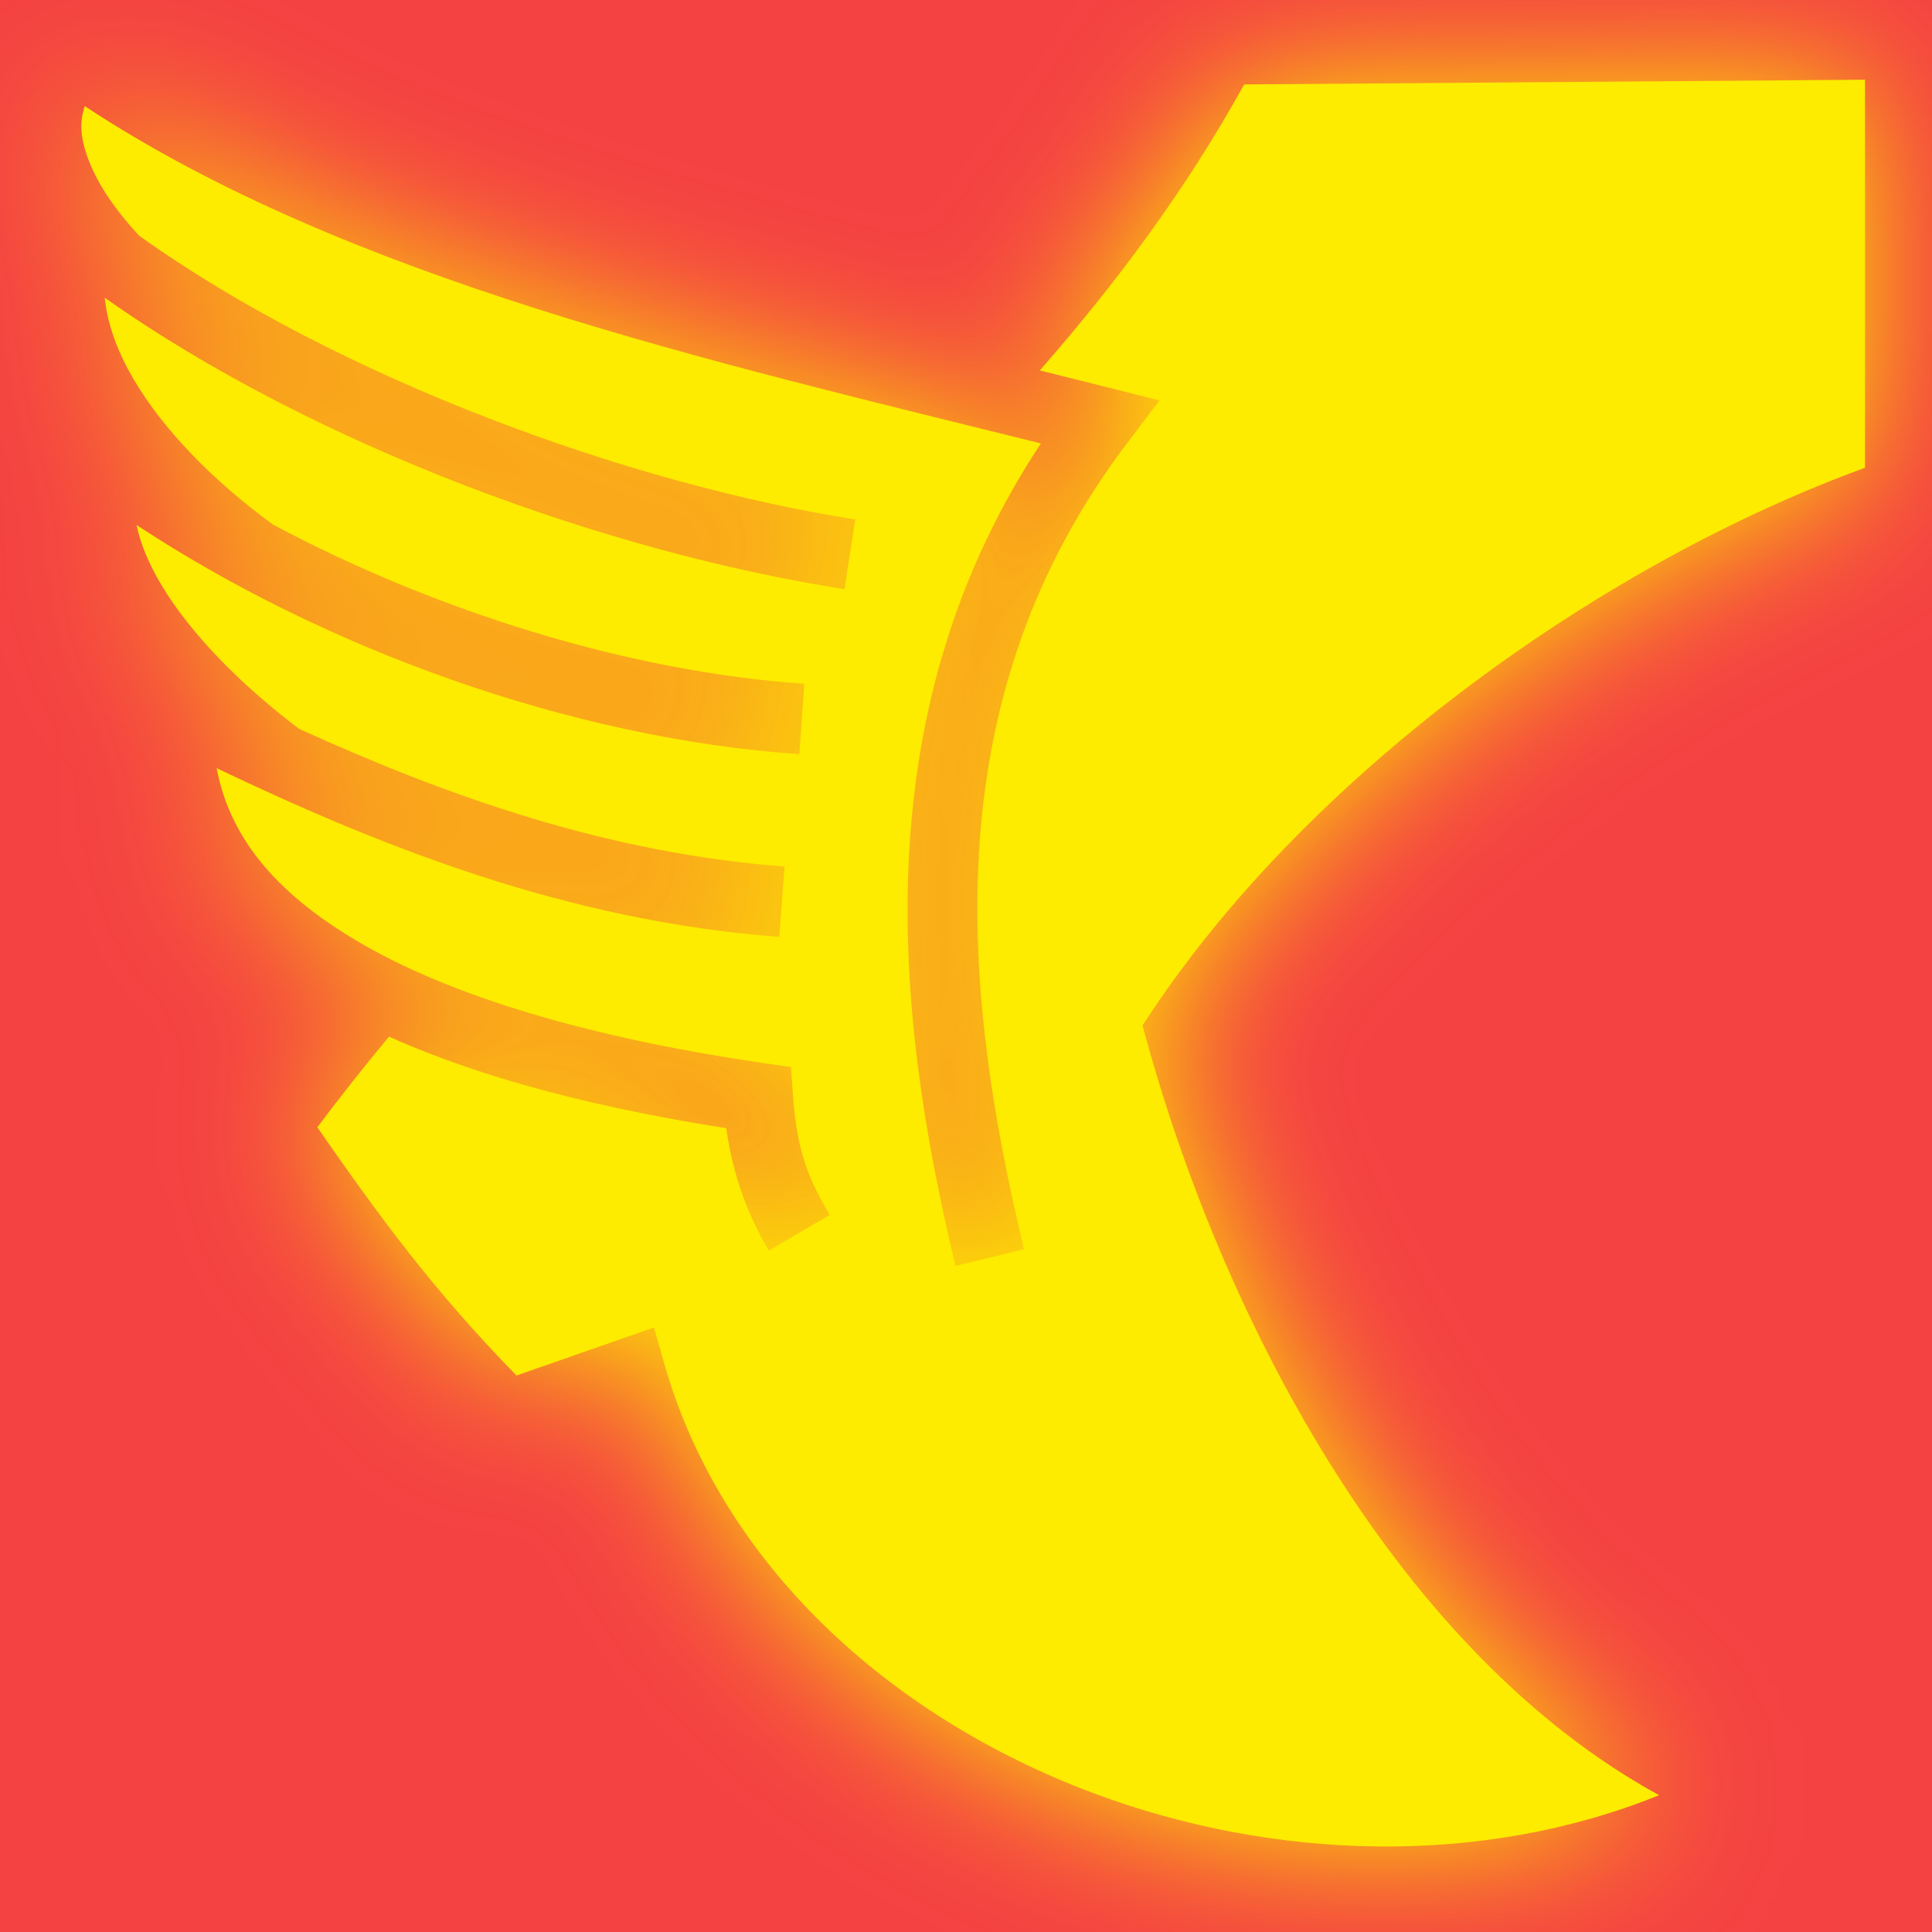
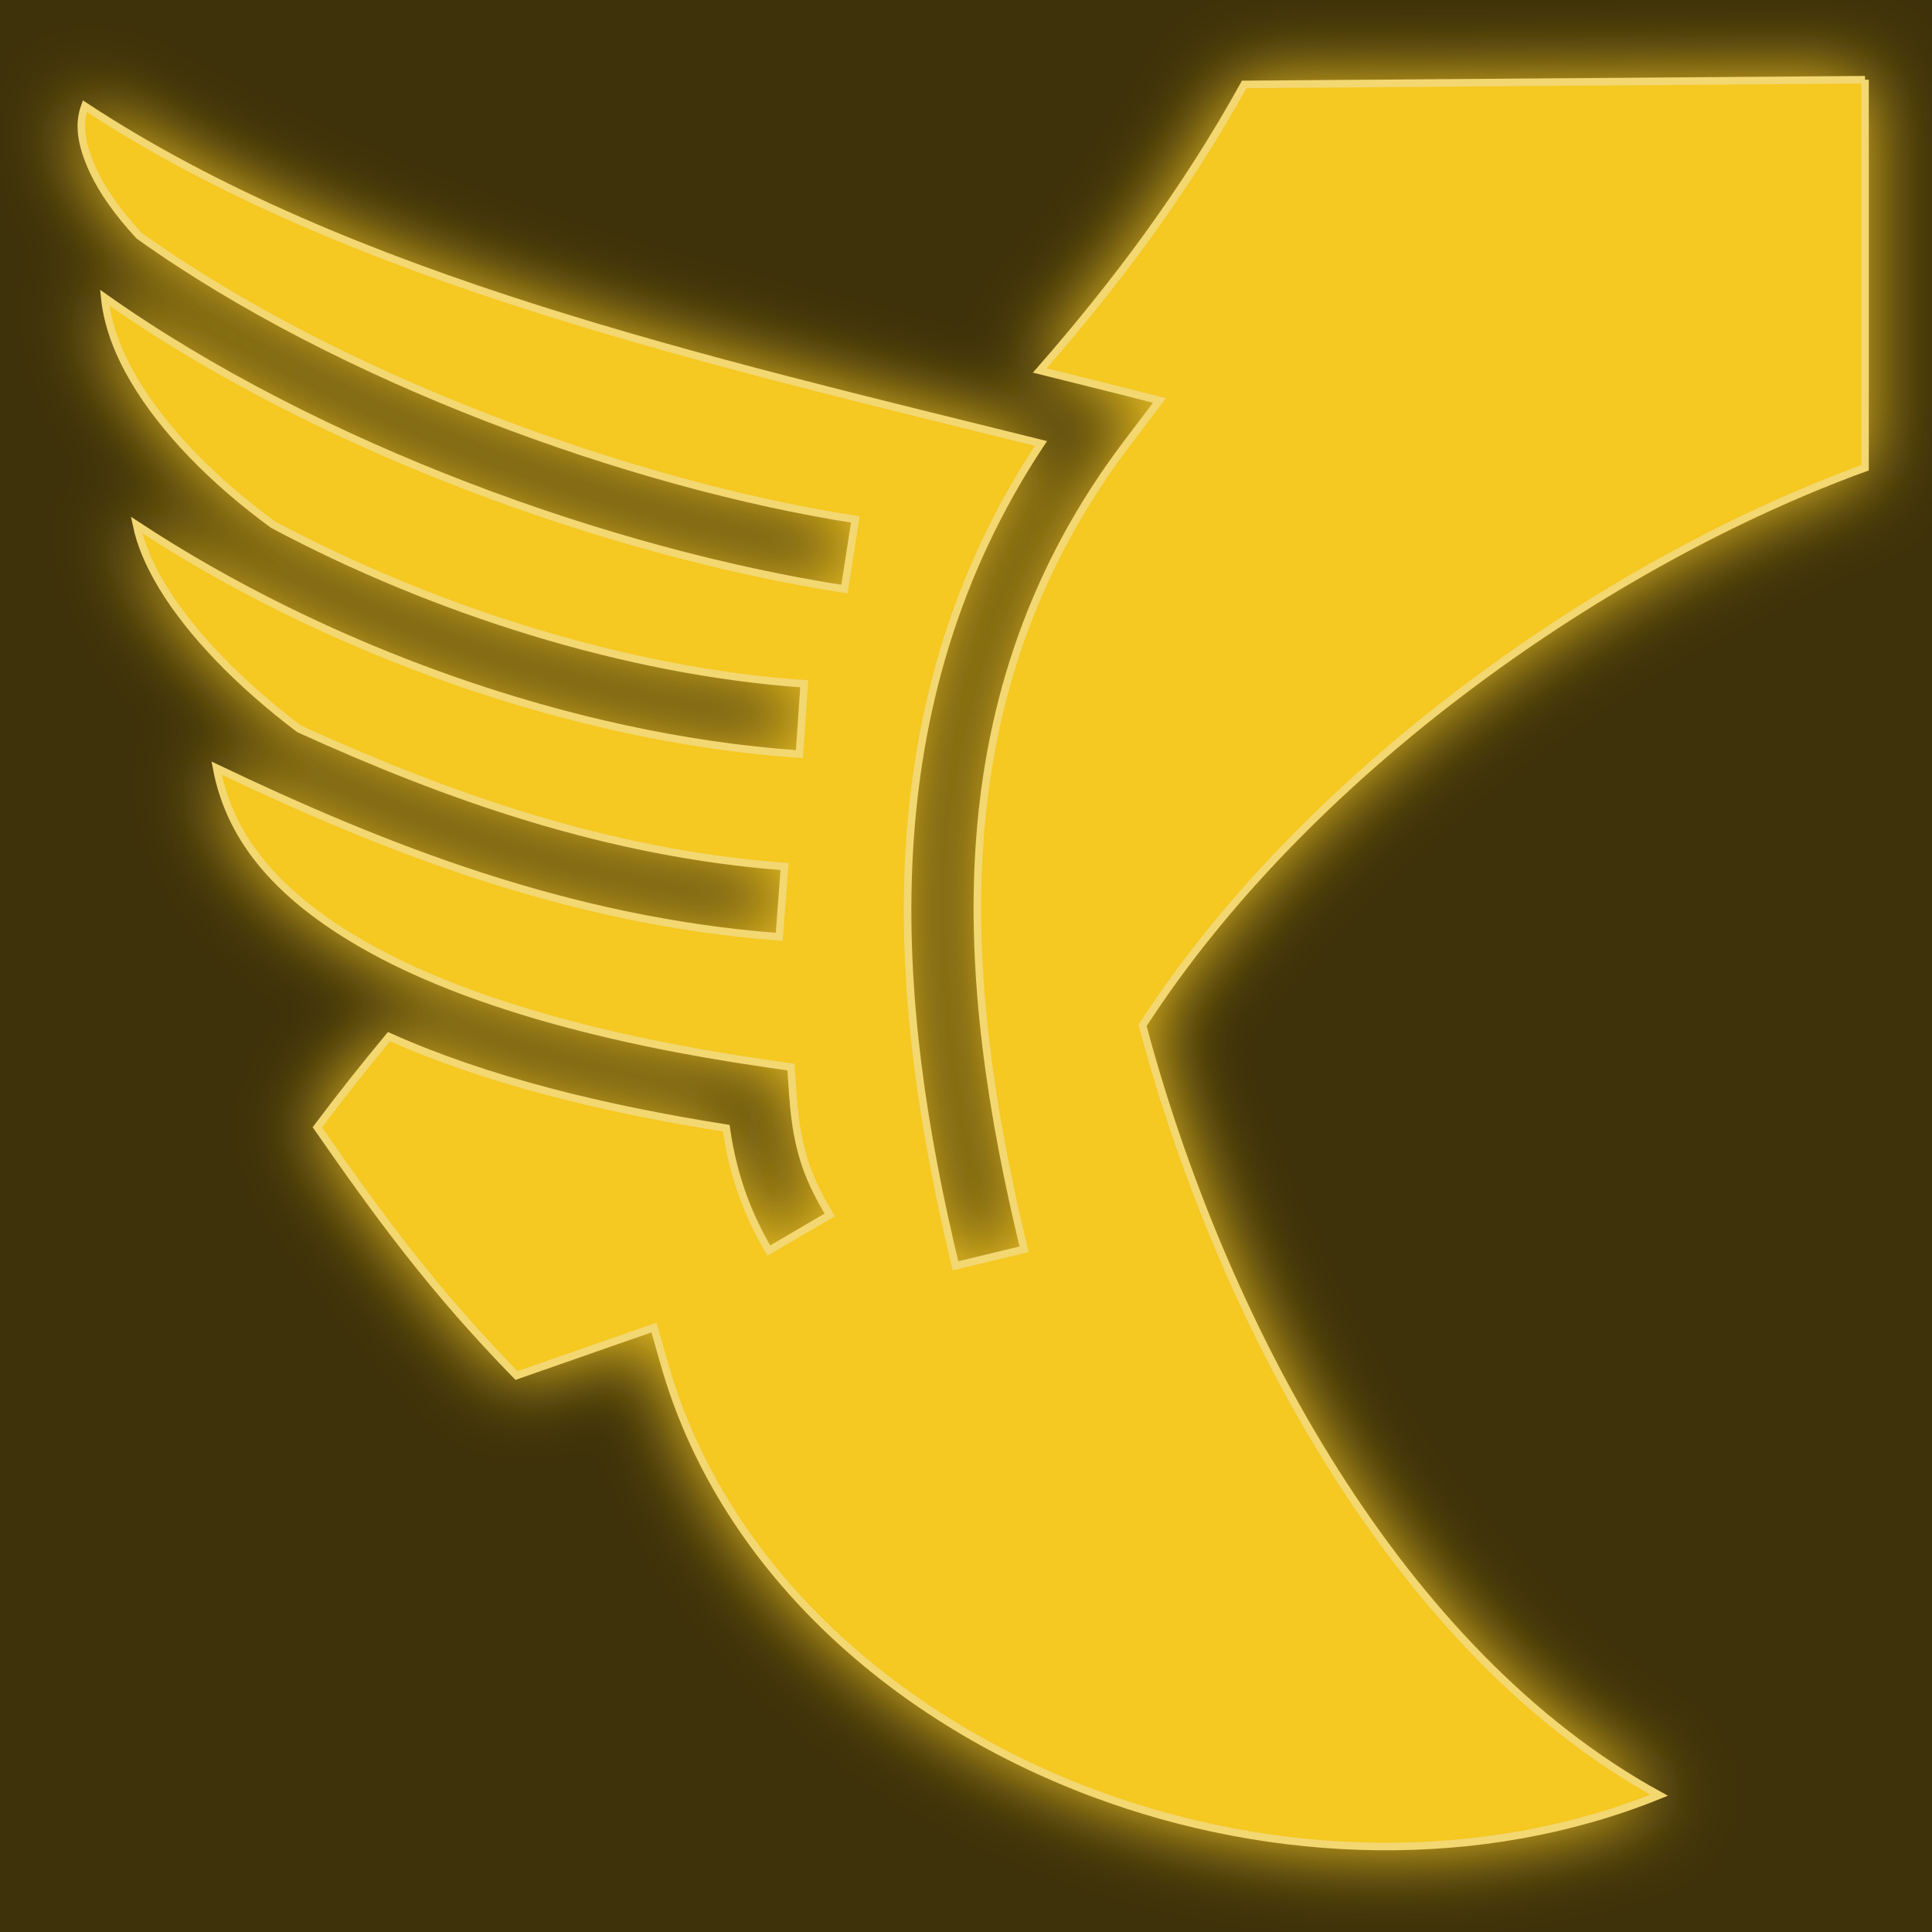
<svg xmlns="http://www.w3.org/2000/svg" style="height: 512px; width: 512px;" viewBox="0 0 512 512">
  <defs>
    <filter id="shadow-1" height="300%" width="300%" x="-100%" y="-100%">
-       <feFlood flood-color="rgba(253, 235, 5, 1)" result="flood" />
+       <feFlood flood-color="rgba(245, 200, 35, 1)" result="flood" />
      <feComposite in="flood" in2="SourceGraphic" operator="atop" result="composite" />
-       <feGaussianBlur in="composite" stdDeviation="20" result="blur" />
-       <feOffset result="offset" />
+       <feGaussianBlur in="composite" stdDeviation="10" result="blur" />
+       <feOffset dy="0" result="offset" />
      <feComposite in="SourceGraphic" in2="offset" operator="over" />
    </filter>
  </defs>
-   <path d="M0 0h512v512H0z" fill="#f44242" fill-opacity="1" />
+   <path d="M0 0h512v512H0z" fill="#3E320A" fill-opacity="1" />
  <g class="" style="" transform="translate(0,0)">
-     <path d="M494.25 21.125l-164.53 1.25c-15.463 27.984-33.913 52.67-54.163 75.8 6.012 1.497 12.073 2.995 18.027 4.497l13.69 3.453-8.528 11.254c-50.415 66.503-44.632 142.087-27.36 213.694l-18.17 4.383c-16.838-69.817-23.528-148.192 22.64-217.94-88.07-21.897-183.62-43.434-253.374-89.38-1.77 4.89-1.01 10.187 2.262 17.23 2.427 5.222 6.516 11.043 12.14 17.117 53.162 37.938 130.458 65.946 189.778 75.168l-2.87 18.467c-61.85-9.616-139.642-37.397-196.036-77.227.61 5.953 2.61 12.393 6.387 19.36 6.918 12.758 19.275 26.49 35.7 38.907.84.635 1.697 1.265 2.557 1.893 42.555 22.677 93.696 38.914 140.737 42.164l-1.287 18.644c-61.147-4.222-126.33-28.22-175.672-60.745 1.03 4.922 3.253 10.397 6.885 16.38 7.367 12.14 20.078 25.484 36.23 37.675 39.264 17.838 81.604 32.938 128.62 36.473l-1.4 18.636C150.41 244.06 101.38 224.536 57.41 203.57c3.7 19.623 17.285 34.4 38.926 46.805 26.818 15.373 65.26 25.424 105.822 31.328l7.457 1.086.52 7.517c1.074 15.51 4.568 22.832 9.742 31.672l-16.13 9.438c-4.93-8.426-9.286-18.45-11.292-32.436-32.304-5.087-63.402-12.616-89.365-24.265-6.44 7.75-12.784 15.74-18.994 24.033 16.515 23.758 30.6 43.036 52.78 65.78l27.095-9.467 9.343-3.25 2.718 9.53c15.066 53.052 59.564 93.564 113.595 113.813 48.005 17.99 103.003 19.633 150.063.594-68.673-37.578-114.617-123.708-135.782-199.875l-1.125-4.156 2.376-3.564C348.53 203.283 425.85 148.88 494.25 123.97V21.124z" fill="#fdeb05" fill-opacity="1" filter="url(#shadow-1)" />
+     <path d="M494.25 21.125l-164.53 1.25c-15.463 27.984-33.913 52.67-54.163 75.8 6.012 1.497 12.073 2.995 18.027 4.497l13.69 3.453-8.528 11.254c-50.415 66.503-44.632 142.087-27.36 213.694l-18.17 4.383c-16.838-69.817-23.528-148.192 22.64-217.94-88.07-21.897-183.62-43.434-253.374-89.38-1.77 4.89-1.01 10.187 2.262 17.23 2.427 5.222 6.516 11.043 12.14 17.117 53.162 37.938 130.458 65.946 189.778 75.168l-2.87 18.467c-61.85-9.616-139.642-37.397-196.036-77.227.61 5.953 2.61 12.393 6.387 19.36 6.918 12.758 19.275 26.49 35.7 38.907.84.635 1.697 1.265 2.557 1.893 42.555 22.677 93.696 38.914 140.737 42.164l-1.287 18.644c-61.147-4.222-126.33-28.22-175.672-60.745 1.03 4.922 3.253 10.397 6.885 16.38 7.367 12.14 20.078 25.484 36.23 37.675 39.264 17.838 81.604 32.938 128.62 36.473l-1.4 18.636C150.41 244.06 101.38 224.536 57.41 203.57c3.7 19.623 17.285 34.4 38.926 46.805 26.818 15.373 65.26 25.424 105.822 31.328l7.457 1.086.52 7.517c1.074 15.51 4.568 22.832 9.742 31.672l-16.13 9.438c-4.93-8.426-9.286-18.45-11.292-32.436-32.304-5.087-63.402-12.616-89.365-24.265-6.44 7.75-12.784 15.74-18.994 24.033 16.515 23.758 30.6 43.036 52.78 65.78l27.095-9.467 9.343-3.25 2.718 9.53c15.066 53.052 59.564 93.564 113.595 113.813 48.005 17.99 103.003 19.633 150.063.594-68.673-37.578-114.617-123.708-135.782-199.875l-1.125-4.156 2.376-3.564C348.53 203.283 425.85 148.88 494.25 123.97V21.124z" fill="#F5C823" fill-opacity="1" stroke="#F3D771" stroke-opacity="1" stroke-width="2" filter="url(#shadow-1)" />
  </g>
</svg>
